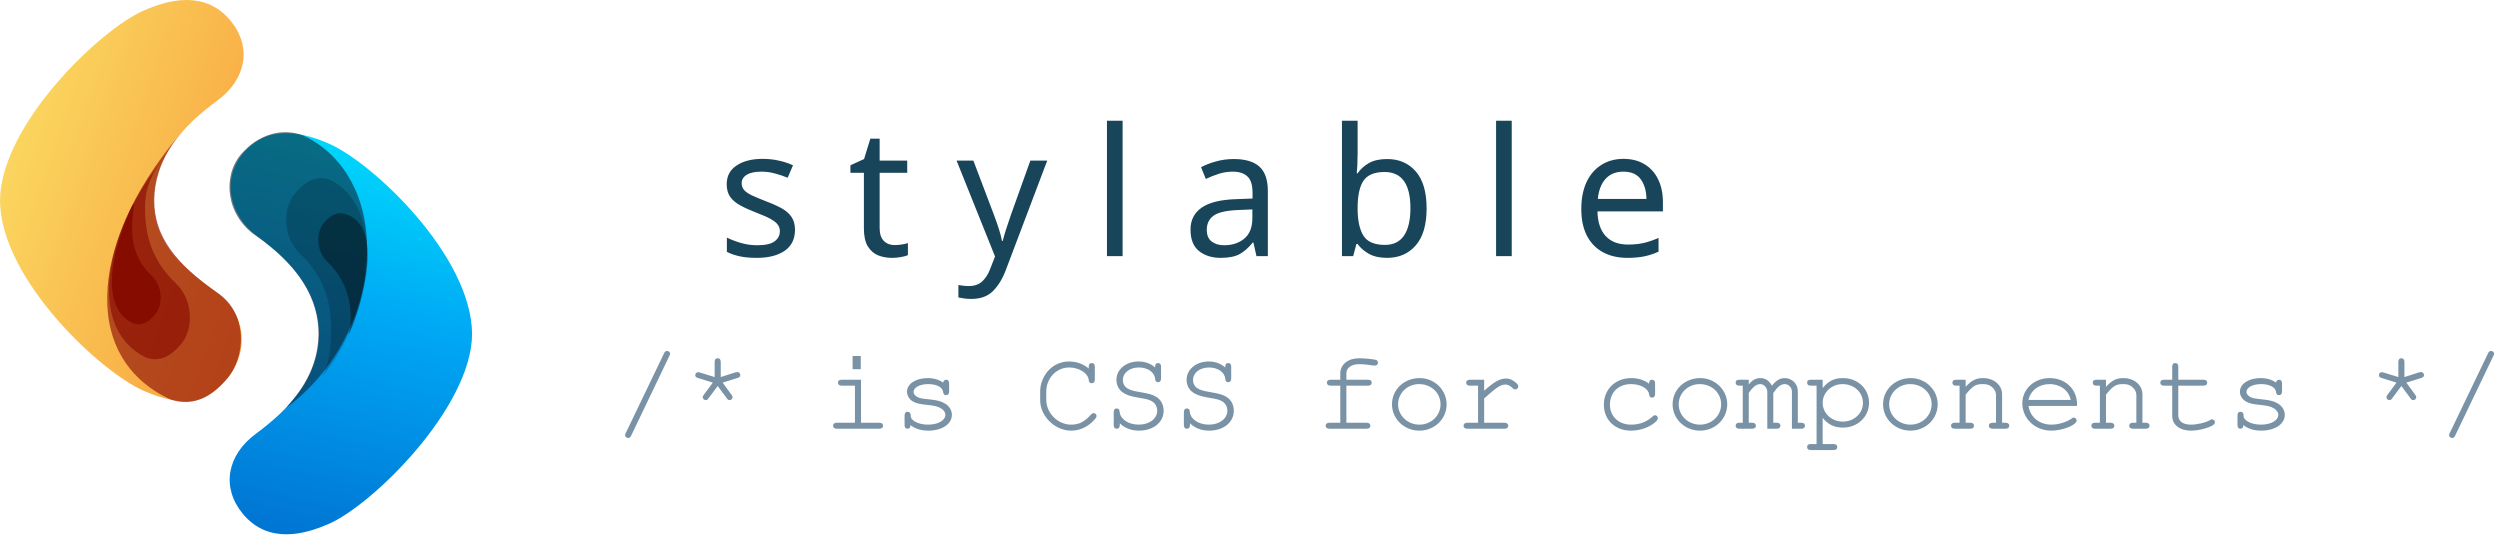
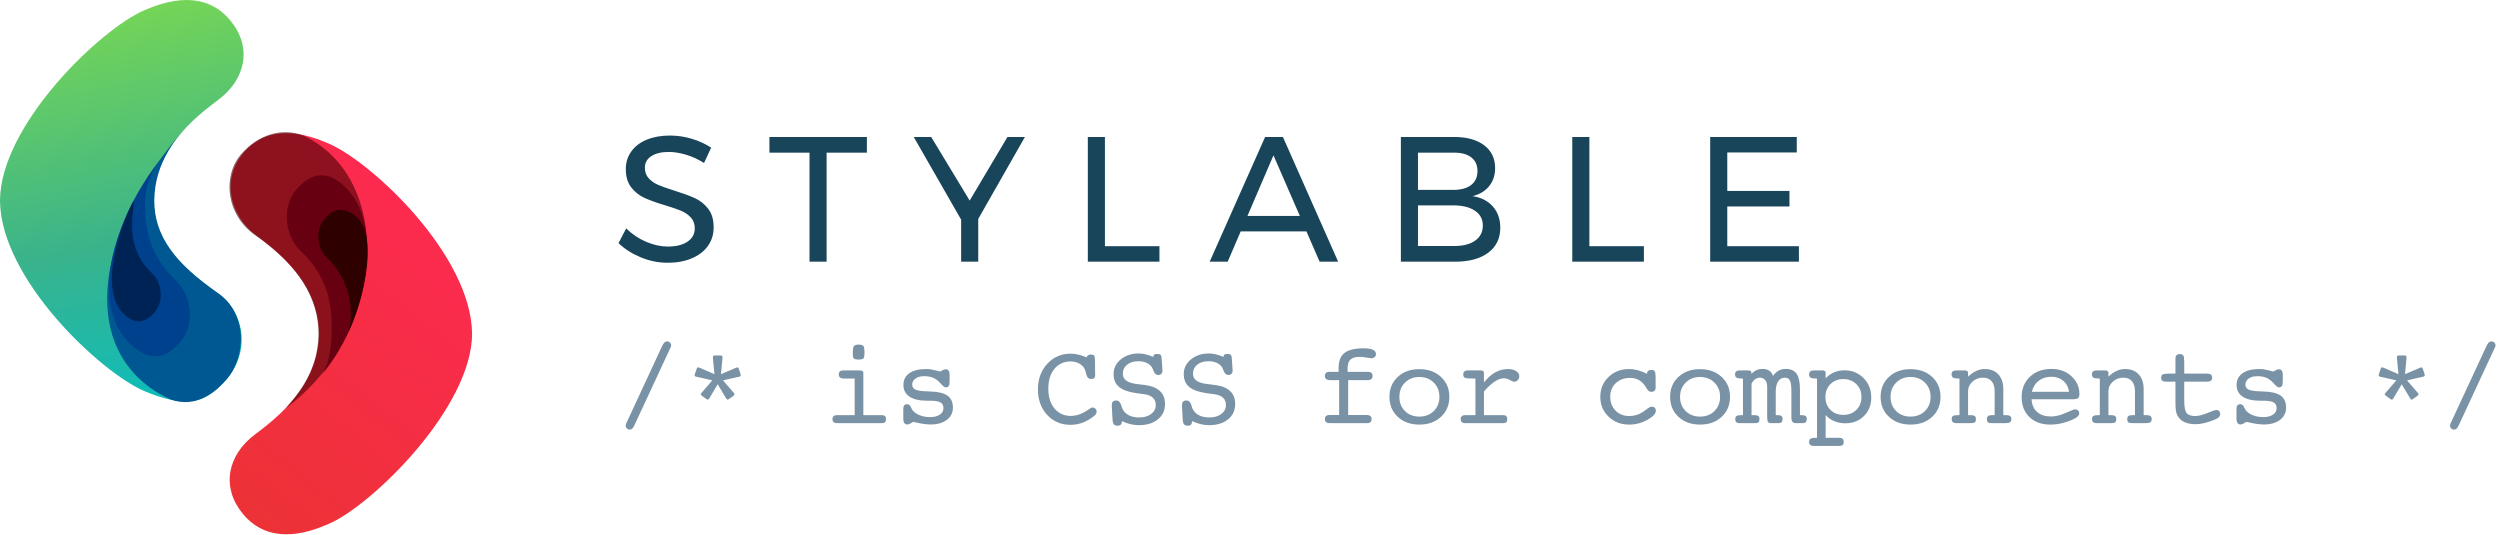
<svg xmlns="http://www.w3.org/2000/svg" width="449px" height="96px" viewBox="0 0 449 96" version="1.1">
  <defs>
-     <linearGradient x1="13.804%" y1="6.877%" x2="200.223%" y2="112.747%" id="linearGradient-1">
-       <stop stop-color="#FAD961" offset="0%" />
-       <stop stop-color="#F76E1E" offset="100%" />
-       <stop stop-color="#F76B1C" offset="100%" />
+     <linearGradient x1="66.548%" y1="-4.692%" x2="80.272%" y2="111.186%" id="linearGradient-1">
+       <stop stop-color="#7AD852" offset="0%" />
+       <stop stop-color="#3AB38B" offset="53.584%" />
+       <stop stop-color="#00BFC9" offset="100%" />
    </linearGradient>
-     <linearGradient x1="6.862%" y1="126.318%" x2="27.285%" y2="-18.451%" id="linearGradient-2">
-       <stop stop-color="#005CC2" offset="0%" />
-       <stop stop-color="#00A8F4" offset="59.908%" />
-       <stop stop-color="#00EBFF" offset="100%" />
+     <linearGradient x1="78.094%" y1="0.738%" x2="20.394%" y2="118.622%" id="linearGradient-2">
+       <stop stop-color="#FF2953" offset="0%" />
+       <stop stop-color="#EA3333" offset="100%" />
    </linearGradient>
  </defs>
  <g id="Page-1" stroke="none" stroke-width="1" fill="none" fill-rule="evenodd">
-     <g id="Sizes" transform="translate(-555, -249)">
-       <g id="96-logo-horizontal" transform="translate(555, 249)">
-         <g id="Group-9">
-           <g id="logo-st-copy-2">
-             <g id="Group-67" stroke-width="1">
+     <g id="Logo-2" transform="translate(-605, -13414)">
+       <g id="Group-4" transform="translate(80, 13191)">
+         <g id="96-logo-horizontal" transform="translate(525, 223)">
+           <g id="Group-9">
+             <g id="logo-st-copy-2">
              <g id="Group">
-                 <path d="M25.946,1.832 C18.067,5.184 0.061,22.441 0,36.04 C0.106,50.098 18.067,66.896 25.946,70.249 C27.752,71.017 30.556,72.08 33.516,72.08 C36.216,72.08 38.502,70.748 40.828,67.95 C44.738,63.246 44.268,56.483 39.057,52.645 C32.821,48.055 27.718,43.935 27.612,36.04 C27.718,28.146 32.821,22.636 39.057,18.045 C44.268,14.207 45.283,8.386 41.373,3.682 C39.047,0.884 36.216,0 33.516,0 C30.555,0 27.752,1.063 25.946,1.832 Z" id="Fill-1" fill="url(#linearGradient-1)" />
-                 <path d="M40.697,68.129 C44.155,64.196 44.584,56.393 39.157,52.645 C31.549,47.392 27.665,42.383 27.71,35.965 C27.762,28.687 32.394,24.13 33.548,22.71 C16.272,42.105 13.88,64.019 30.605,71.74 C34.431,73.07 37.709,71.528 40.697,68.129 Z" id="Fill-9" fill="#850100" opacity="0.6" />
-                 <path d="M32.619,61.682 C34.839,58.954 34.627,53.782 31.63,50.943 C26.864,46.428 26.013,41.516 26.042,37.065 C26.075,32.017 29.049,28.856 29.79,27.871 C18.7,41.324 15.404,58.832 26.14,64.186 C28.597,65.109 30.701,64.039 32.619,61.682 Z" id="Fill-9" fill="#850600" opacity="0.6" />
-                 <path d="M27.915,56.414 C29.331,54.673 29.196,51.372 27.284,49.561 C24.242,46.68 23.699,43.546 23.718,40.705 C23.739,37.483 24.76,34.703 23.082,38.424 C21.403,42.145 16.929,54.595 23.78,58.012 C25.348,58.601 26.691,57.918 27.915,56.414 Z" id="Fill-9" fill="#850B00" opacity="0.965" />
+                 <g id="Group-3-Copy">
+                   <path d="M25.946,1.832 C18.067,5.184 0.061,22.441 0,36.04 C0.106,50.098 18.067,66.896 25.946,70.249 C27.752,71.017 30.556,72.08 33.516,72.08 C36.216,72.08 38.502,70.748 40.828,67.95 C44.738,63.246 44.268,56.483 39.057,52.645 C32.821,48.055 27.718,43.935 27.612,36.04 C27.718,28.146 32.821,22.636 39.057,18.045 C44.268,14.207 45.283,8.386 41.373,3.682 C39.047,0.884 36.216,0 33.516,0 C30.555,0 27.752,1.063 25.946,1.832 Z" id="Fill-1" fill="url(#linearGradient-1)" />
+                   <path d="M40.697,68.129 C44.155,64.196 44.584,56.393 39.157,52.645 C31.549,47.392 27.665,42.383 27.71,35.965 C27.762,28.687 32.394,24.13 33.548,22.71 C16.272,42.105 13.88,64.019 30.605,71.74 C34.431,73.07 37.709,71.528 40.697,68.129 Z" id="Fill-9" fill="#005892" />
+                   <path d="M32.619,61.166 C34.839,58.438 34.627,53.266 31.63,50.426 C26.864,45.912 26.013,41 26.042,36.549 C26.075,31.501 29.049,28.34 29.79,27.355 C18.7,40.807 15.404,58.316 26.14,63.67 C28.597,64.593 30.701,63.523 32.619,61.166 Z" id="Fill-9" fill="#00418E" />
+                   <path d="M27.915,55.898 C29.331,54.157 29.196,50.856 27.284,49.045 C24.242,46.164 23.699,43.029 23.718,40.189 C23.739,36.967 24.76,34.187 23.082,37.908 C21.403,41.629 16.929,54.079 23.78,57.496 C25.348,58.085 26.691,57.402 27.915,55.898 Z" id="Fill-9" fill="#002355" />
+                 </g>
+                 <g id="Group-4-Copy" transform="translate(41.21212, 23.74194)">
+                   <g id="Group-5">
+                     <path d="M10.22,72.218 C7.534,72.218 4.716,71.334 2.401,68.538 C-1.49,63.837 -0.473,58.019 4.712,54.184 C10.918,49.596 15.991,44.088 16.097,36.198 C15.991,28.308 10.912,23.068 4.712,18.456 C0.135,15.052 -1.49,8.559 2.401,3.858 C4.716,1.062 7.533,0.178 10.22,0.178 C13.167,0.178 15.957,1.241 17.755,2.009 C25.596,5.359 43.437,22.106 43.575,36.198 C43.531,49.481 25.596,67.037 17.755,70.387 C15.957,71.155 13.167,72.218 10.22,72.218 Z" id="Fill-1-Copy-6" fill="url(#linearGradient-2)" />
+                     <path d="M22.557,45.691 C26.033,41.758 25.444,34.699 19.988,30.951 C12.341,25.697 8.696,19.674 8.741,13.255 C8.793,5.977 13.449,1.42 14.609,-7.10542736e-15 C-3.436,13.255 -5.16,41.31 11.65,49.03 C15.497,50.36 19.554,49.089 22.557,45.691 Z" id="Fill-9" fill="#470000" opacity="0.6" style="mix-blend-mode: multiply;" transform="translate(12.36364, 24.77419) rotate(-180) translate(-12.36364, -24.77419) " />
+                     <path d="M23.285,40.696 C25.505,37.968 25.294,32.796 22.296,29.956 C17.53,25.442 16.679,20.53 16.709,16.079 C16.742,11.031 17.752,8.727 18.493,7.742 C9.467,18.35 6.516,38.077 16.806,43.2 C19.263,44.123 21.367,43.053 23.285,40.696 Z" id="Fill-9-Copy" fill="#670010" transform="translate(17.53804, 25.6359) rotate(-180) translate(-17.53804, -25.6359) " />
+                     <path d="M23.889,33.973 C25.306,32.232 25.171,28.932 23.258,27.12 C20.217,24.239 19.199,20.582 19.084,18.555 C18.944,16.054 18.96,15.699 19.399,13.935 C18.061,16.345 12.201,32.971 19.755,35.571 C21.322,36.16 22.665,35.477 23.889,33.973 Z" id="Fill-9-Copy-2" fill="#730000" style="mix-blend-mode: multiply;" transform="translate(20.40413, 24.85863) rotate(-180) translate(-20.40413, -24.85863) " />
+                   </g>
+                 </g>
              </g>
-               <path d="M51.432,95.96 C48.746,95.96 45.928,95.076 43.613,92.28 C39.722,87.579 40.739,81.761 45.925,77.926 C52.131,73.338 57.203,67.83 57.309,59.94 C57.203,52.05 52.124,46.81 45.925,42.198 C41.348,38.794 39.722,32.301 43.613,27.6 C45.928,24.803 48.745,23.92 51.432,23.92 C54.379,23.92 57.169,24.983 58.967,25.75 C66.808,29.101 84.649,45.848 84.787,59.94 C84.743,73.223 66.808,90.779 58.967,94.129 C57.169,94.897 54.379,95.96 51.432,95.96 Z" id="Fill-1-Copy-6" fill="url(#linearGradient-2)" />
            </g>
-             <path d="M63.77,69.433 C67.245,65.499 66.656,58.44 61.2,54.692 C53.554,49.439 49.908,43.416 49.954,36.997 C50.006,29.719 54.661,25.162 55.821,23.742 C37.776,36.997 36.052,65.052 52.863,72.772 C56.709,74.102 60.766,72.831 63.77,69.433 Z" id="Fill-9" fill="#0D2434" opacity="0.6" transform="translate(53.57576, 48.51613) rotate(-180) translate(-53.57576, -48.51613) " />
-             <g id="Group-2" stroke-width="1" transform="translate(58.72727, 50.06452) rotate(-180) translate(-58.72727, -50.06452) translate(51, 32)">
-               <path d="M13.558,33.295 C15.778,30.567 15.567,25.395 12.569,22.555 C7.803,18.041 6.952,13.129 6.982,8.678 C7.015,3.63 8.025,1.326 8.766,0.341 C-0.26,10.949 -3.211,30.676 7.079,35.799 C9.536,36.722 11.64,35.652 13.558,33.295 Z" id="Fill-9-Copy" fill-opacity="0.407" fill="#001829" opacity="0.61" />
-               <path d="M8.339,28.027 C9.756,26.286 9.621,22.985 7.708,21.174 C4.667,18.293 3.648,14.636 3.534,12.608 C3.394,10.108 3.41,9.753 3.849,7.989 C2.511,10.398 -3.349,27.025 4.205,29.625 C5.772,30.214 7.115,29.531 8.339,28.027 Z" id="Fill-9-Copy-2" fill="#000000" opacity="0.385" />
+             <g id="Group-3" transform="translate(110, 15)">
+               <path d="M13.196,12.784 C12.076,12.453 11.047,12.288 10.108,12.288 C8.807,12.288 7.767,12.539 6.988,13.04 C6.209,13.541 5.82,14.229 5.82,15.104 C5.82,15.893 6.055,16.539 6.524,17.04 C6.993,17.541 7.569,17.936 8.252,18.224 C8.935,18.512 9.884,18.848 11.1,19.232 C12.615,19.701 13.841,20.149 14.78,20.576 C15.719,21.003 16.519,21.637 17.18,22.48 C17.841,23.323 18.172,24.437 18.172,25.824 C18.172,27.104 17.825,28.224 17.132,29.184 C16.439,30.144 15.468,30.885 14.22,31.408 C12.972,31.931 11.537,32.192 9.916,32.192 C8.273,32.192 6.673,31.872 5.116,31.232 C3.559,30.592 2.215,29.739 1.084,28.672 L2.46,26.016 C3.527,27.061 4.727,27.867 6.06,28.432 C7.393,28.997 8.689,29.28 9.948,29.28 C11.441,29.28 12.62,28.987 13.484,28.4 C14.348,27.813 14.78,27.019 14.78,26.016 C14.78,25.227 14.545,24.576 14.076,24.064 C13.607,23.552 13.015,23.147 12.3,22.848 C11.585,22.549 10.62,22.219 9.404,21.856 C7.911,21.408 6.695,20.971 5.756,20.544 C4.817,20.117 4.023,19.488 3.372,18.656 C2.721,17.824 2.396,16.725 2.396,15.36 C2.396,14.165 2.727,13.109 3.388,12.192 C4.049,11.275 4.977,10.571 6.172,10.08 C7.367,9.589 8.753,9.344 10.332,9.344 C11.676,9.344 12.993,9.541 14.284,9.936 C15.575,10.331 16.721,10.859 17.724,11.52 L16.444,14.272 C15.399,13.611 14.316,13.115 13.196,12.784 Z M28.188,9.6 L45.692,9.6 L45.692,12.416 L38.46,12.416 L38.46,32 L35.388,32 L35.388,12.416 L28.188,12.416 L28.188,9.6 Z M74.076,9.6 L65.692,24.32 L65.692,32 L62.62,32 L62.62,24.448 L54.108,9.6 L57.244,9.6 L64.156,21.024 L70.94,9.6 L74.076,9.6 Z M85.372,9.6 L88.444,9.6 L88.444,29.216 L98.236,29.216 L98.236,32 L85.372,32 L85.372,9.6 Z M127.004,32 L124.636,26.56 L112.828,26.56 L110.492,32 L107.26,32 L117.212,9.6 L120.412,9.6 L130.332,32 L127.004,32 Z M114.044,23.776 L123.452,23.776 L118.716,12.896 L114.044,23.776 Z M156.556,11.088 C157.868,12.08 158.524,13.451 158.524,15.2 C158.524,16.48 158.161,17.563 157.436,18.448 C156.711,19.333 155.719,19.925 154.46,20.224 C156.017,20.459 157.239,21.083 158.124,22.096 C159.009,23.109 159.452,24.373 159.452,25.888 C159.452,27.808 158.732,29.307 157.292,30.384 C155.852,31.461 153.863,32 151.324,32 L141.596,32 L141.596,9.6 L151.164,9.6 C153.447,9.6 155.244,10.096 156.556,11.088 Z M154.22,18.224 C154.977,17.637 155.356,16.8 155.356,15.712 C155.356,14.645 154.977,13.824 154.22,13.248 C153.463,12.672 152.391,12.395 151.004,12.416 L144.668,12.416 L144.668,19.104 L151.004,19.104 C152.391,19.104 153.463,18.811 154.22,18.224 Z M154.908,28.24 C155.847,27.589 156.316,26.677 156.316,25.504 C156.316,24.373 155.847,23.488 154.908,22.848 C153.969,22.208 152.668,21.888 151.004,21.888 L144.668,21.888 L144.668,29.184 L151.004,29.184 C152.668,29.205 153.969,28.891 154.908,28.24 Z M172.38,9.6 L175.452,9.6 L175.452,29.216 L185.244,29.216 L185.244,32 L172.38,32 L172.38,9.6 Z M197.148,9.6 L212.7,9.6 L212.7,12.384 L200.22,12.384 L200.22,19.296 L211.388,19.296 L211.388,22.08 L200.22,22.08 L200.22,29.216 L213.084,29.216 L213.084,32 L197.148,32 L197.148,9.6 Z" id="stylable" fill="#18455A" />
+               <path d="M3.989,61.277 C3.838,61.619 3.697,61.851 3.563,61.974 C3.43,62.097 3.271,62.159 3.086,62.159 C2.895,62.159 2.728,62.089 2.584,61.948 C2.44,61.808 2.369,61.639 2.369,61.441 C2.369,61.386 2.379,61.323 2.399,61.251 C2.42,61.179 2.447,61.103 2.481,61.021 L8.88,47.229 C9.051,46.874 9.201,46.633 9.331,46.506 C9.461,46.38 9.618,46.316 9.803,46.316 C10.008,46.316 10.182,46.385 10.326,46.521 C10.469,46.658 10.541,46.822 10.541,47.014 C10.541,47.068 10.532,47.13 10.515,47.198 C10.498,47.267 10.473,47.332 10.438,47.393 L3.989,61.277 Z M19.493,52.202 L22.2,51.043 L22.343,51.002 C22.391,50.989 22.429,50.982 22.456,50.982 C22.511,50.982 22.557,51.008 22.594,51.059 C22.632,51.11 22.675,51.204 22.723,51.341 L22.979,52.12 C23,52.202 23.015,52.269 23.025,52.32 C23.035,52.371 23.041,52.407 23.041,52.428 C23.041,52.482 23.013,52.53 22.958,52.571 C22.904,52.612 22.825,52.643 22.723,52.664 L19.852,53.31 L21.779,55.545 C21.827,55.586 21.863,55.632 21.887,55.683 C21.911,55.735 21.923,55.784 21.923,55.832 C21.923,55.866 21.901,55.909 21.856,55.96 C21.812,56.011 21.752,56.068 21.677,56.129 L21,56.611 C20.918,56.673 20.853,56.716 20.805,56.74 C20.757,56.763 20.716,56.775 20.682,56.775 C20.641,56.775 20.597,56.755 20.549,56.714 C20.501,56.673 20.457,56.618 20.416,56.55 L18.898,54.007 L17.391,56.55 C17.343,56.625 17.293,56.681 17.242,56.719 C17.191,56.757 17.141,56.775 17.093,56.775 C17.066,56.775 17.025,56.762 16.97,56.734 C16.916,56.707 16.854,56.666 16.786,56.611 L16.129,56.129 C16.041,56.068 15.972,56.011 15.924,55.96 C15.876,55.909 15.853,55.859 15.853,55.812 C15.853,55.777 15.866,55.735 15.894,55.683 C15.921,55.632 15.958,55.586 16.006,55.545 L17.934,53.31 L15.083,52.664 C14.974,52.643 14.89,52.611 14.832,52.566 C14.774,52.522 14.745,52.469 14.745,52.407 C14.745,52.394 14.757,52.351 14.781,52.279 C14.805,52.207 14.82,52.154 14.827,52.12 L15.083,51.341 C15.125,51.204 15.166,51.11 15.207,51.059 C15.248,51.008 15.295,50.982 15.35,50.982 C15.405,50.982 15.453,50.985 15.494,50.992 C15.535,50.999 15.572,51.009 15.606,51.023 L18.313,52.202 L18.037,49.259 L18.037,49.136 C18.037,49.02 18.067,48.941 18.129,48.9 C18.19,48.859 18.313,48.839 18.498,48.839 L19.298,48.839 C19.489,48.839 19.614,48.859 19.672,48.9 C19.73,48.941 19.759,49.02 19.759,49.136 L19.759,49.259 L19.493,52.202 Z M43.159,48.572 C43.159,47.834 43.225,47.369 43.359,47.178 C43.492,46.986 43.777,46.891 44.215,46.891 C44.639,46.891 44.919,46.971 45.056,47.132 C45.192,47.292 45.261,47.673 45.261,48.275 C45.261,48.863 45.198,49.227 45.071,49.367 C44.945,49.507 44.659,49.577 44.215,49.577 C43.777,49.577 43.492,49.512 43.359,49.382 C43.225,49.252 43.159,48.982 43.159,48.572 Z M45.056,59.554 L48.347,59.554 C48.614,59.554 48.81,59.611 48.937,59.723 C49.063,59.836 49.126,60.016 49.126,60.262 C49.126,60.542 49.067,60.735 48.947,60.841 C48.827,60.947 48.607,61 48.286,61 L40.329,61 C40.055,61 39.85,60.938 39.713,60.815 C39.577,60.692 39.508,60.508 39.508,60.262 C39.508,60.022 39.58,59.845 39.724,59.729 C39.867,59.612 40.083,59.554 40.37,59.554 L43.497,59.554 L43.497,52.981 L41.498,52.981 C41.217,52.981 41.004,52.918 40.857,52.792 C40.71,52.665 40.636,52.482 40.636,52.243 C40.636,52.004 40.705,51.824 40.841,51.705 C40.978,51.585 41.183,51.525 41.457,51.525 L44.461,51.525 C44.646,51.525 44.791,51.563 44.897,51.638 C45.003,51.713 45.056,51.816 45.056,51.946 L45.056,59.554 Z M52.233,60.262 L52.233,58.437 C52.233,58.136 52.29,57.92 52.403,57.791 C52.515,57.661 52.698,57.596 52.951,57.596 C53.231,57.596 53.454,57.787 53.618,58.17 C53.727,58.402 53.826,58.577 53.915,58.693 C54.202,59.062 54.626,59.358 55.187,59.58 C55.747,59.802 56.366,59.913 57.042,59.913 C57.767,59.913 58.348,59.766 58.786,59.472 C59.223,59.178 59.442,58.792 59.442,58.313 C59.442,57.828 59.266,57.483 58.914,57.278 C58.562,57.073 57.959,56.97 57.104,56.97 L56.54,56.97 C55.146,56.97 54.083,56.728 53.351,56.242 C52.62,55.757 52.254,55.053 52.254,54.13 C52.254,53.228 52.611,52.527 53.325,52.028 C54.04,51.529 55.043,51.279 56.335,51.279 C56.861,51.279 57.398,51.353 57.945,51.5 C58.492,51.647 58.779,51.72 58.806,51.72 C58.881,51.72 59.025,51.654 59.237,51.52 C59.449,51.387 59.657,51.32 59.862,51.32 C60.095,51.32 60.267,51.406 60.38,51.577 C60.493,51.748 60.549,52.004 60.549,52.346 L60.549,53.545 C60.549,53.908 60.495,54.169 60.385,54.33 C60.276,54.49 60.102,54.571 59.862,54.571 C59.657,54.571 59.404,54.396 59.104,54.048 C58.892,53.809 58.717,53.627 58.581,53.504 C58.218,53.169 57.832,52.928 57.422,52.781 C57.012,52.635 56.53,52.561 55.976,52.561 C55.333,52.561 54.816,52.703 54.423,52.987 C54.03,53.27 53.833,53.631 53.833,54.068 C53.833,54.499 54.035,54.807 54.438,54.991 C54.841,55.176 55.709,55.282 57.042,55.309 C58.464,55.343 59.503,55.591 60.16,56.052 C60.816,56.514 61.144,57.227 61.144,58.19 C61.144,59.113 60.782,59.852 60.057,60.405 C59.333,60.959 58.355,61.236 57.125,61.236 C56.735,61.236 56.301,61.2 55.822,61.128 C55.344,61.056 54.742,60.935 54.018,60.764 C53.778,60.921 53.573,61.039 53.402,61.118 C53.231,61.197 53.088,61.236 52.972,61.236 C52.732,61.236 52.55,61.152 52.423,60.985 C52.297,60.817 52.233,60.576 52.233,60.262 Z M85.148,49.177 C85.217,48.993 85.312,48.863 85.436,48.788 C85.559,48.712 85.736,48.675 85.969,48.675 C86.222,48.675 86.399,48.736 86.502,48.859 C86.604,48.982 86.656,49.235 86.656,49.618 C86.656,50.288 86.663,50.912 86.676,51.49 C86.69,52.067 86.697,52.318 86.697,52.243 C86.697,52.564 86.642,52.781 86.533,52.894 C86.423,53.007 86.229,53.063 85.948,53.063 C85.497,53.063 85.203,52.742 85.066,52.1 C85.019,51.908 84.981,51.761 84.954,51.659 C84.824,51.146 84.513,50.727 84.021,50.403 C83.528,50.078 82.951,49.916 82.288,49.916 C81.078,49.916 80.107,50.358 79.375,51.243 C78.644,52.129 78.278,53.316 78.278,54.807 C78.278,56.297 78.649,57.485 79.391,58.37 C80.133,59.255 81.112,59.698 82.329,59.698 C82.725,59.698 83.128,59.641 83.539,59.529 C83.949,59.416 84.352,59.247 84.749,59.021 C84.933,58.925 85.186,58.763 85.507,58.534 C85.829,58.305 86.058,58.19 86.194,58.19 C86.406,58.19 86.586,58.26 86.733,58.401 C86.88,58.541 86.953,58.713 86.953,58.918 C86.953,59.124 86.873,59.32 86.712,59.508 C86.552,59.696 86.252,59.927 85.815,60.2 C85.241,60.576 84.663,60.853 84.082,61.031 C83.501,61.208 82.889,61.297 82.247,61.297 C80.558,61.297 79.164,60.701 78.063,59.508 C76.962,58.315 76.412,56.789 76.412,54.93 C76.412,53.091 76.969,51.563 78.083,50.346 C79.198,49.129 80.599,48.521 82.288,48.521 C82.739,48.521 83.198,48.576 83.667,48.685 C84.135,48.794 84.629,48.958 85.148,49.177 Z M91.516,60.641 C91.482,60.949 91.403,61.162 91.28,61.282 C91.157,61.402 90.962,61.461 90.696,61.461 C90.409,61.461 90.195,61.378 90.055,61.21 C89.915,61.043 89.834,60.771 89.814,60.395 L89.681,58.016 L89.681,57.832 C89.681,57.503 89.744,57.271 89.87,57.134 C89.997,56.998 90.207,56.929 90.501,56.929 C90.911,56.929 91.205,57.223 91.383,57.811 C91.465,58.105 91.543,58.327 91.619,58.478 C91.858,58.956 92.236,59.325 92.752,59.585 C93.268,59.845 93.885,59.975 94.603,59.975 C95.484,59.975 96.2,59.766 96.751,59.349 C97.301,58.932 97.576,58.399 97.576,57.75 C97.576,57.209 97.407,56.775 97.069,56.447 C96.73,56.119 96.236,55.907 95.587,55.812 L94.069,55.606 C92.654,55.408 91.622,55.036 90.973,54.489 C90.323,53.942 89.999,53.173 89.999,52.182 C89.999,51.136 90.431,50.257 91.296,49.546 C92.16,48.835 93.239,48.48 94.531,48.48 C94.907,48.48 95.303,48.53 95.72,48.629 C96.137,48.728 96.609,48.883 97.135,49.095 C97.149,48.897 97.204,48.76 97.299,48.685 C97.395,48.61 97.559,48.572 97.792,48.572 C98.092,48.572 98.301,48.617 98.417,48.706 C98.533,48.794 98.605,49.006 98.632,49.341 L98.776,51.484 L98.776,51.587 C98.776,51.826 98.708,52.012 98.571,52.146 C98.434,52.279 98.243,52.346 97.997,52.346 C97.634,52.346 97.354,52.093 97.156,51.587 C97.06,51.3 96.964,51.084 96.869,50.941 C96.643,50.599 96.318,50.336 95.895,50.151 C95.471,49.967 94.989,49.875 94.449,49.875 C93.622,49.875 92.95,50.08 92.434,50.49 C91.918,50.9 91.66,51.437 91.66,52.1 C91.66,52.619 91.853,53.029 92.239,53.33 C92.625,53.631 93.215,53.836 94.008,53.945 L95.648,54.15 C96.838,54.308 97.733,54.672 98.335,55.242 C98.937,55.813 99.237,56.584 99.237,57.555 C99.237,58.703 98.81,59.624 97.956,60.318 C97.101,61.012 95.959,61.359 94.531,61.359 C94.039,61.359 93.55,61.301 93.064,61.185 C92.579,61.068 92.063,60.887 91.516,60.641 Z M104.118,60.641 C104.084,60.949 104.005,61.162 103.882,61.282 C103.759,61.402 103.564,61.461 103.298,61.461 C103.011,61.461 102.797,61.378 102.657,61.21 C102.517,61.043 102.437,60.771 102.416,60.395 L102.283,58.016 L102.283,57.832 C102.283,57.503 102.346,57.271 102.472,57.134 C102.599,56.998 102.809,56.929 103.103,56.929 C103.513,56.929 103.807,57.223 103.985,57.811 C104.067,58.105 104.146,58.327 104.221,58.478 C104.46,58.956 104.838,59.325 105.354,59.585 C105.87,59.845 106.487,59.975 107.205,59.975 C108.086,59.975 108.802,59.766 109.353,59.349 C109.903,58.932 110.178,58.399 110.178,57.75 C110.178,57.209 110.009,56.775 109.671,56.447 C109.332,56.119 108.838,55.907 108.189,55.812 L106.671,55.606 C105.256,55.408 104.224,55.036 103.575,54.489 C102.925,53.942 102.601,53.173 102.601,52.182 C102.601,51.136 103.033,50.257 103.898,49.546 C104.762,48.835 105.841,48.48 107.133,48.48 C107.509,48.48 107.905,48.53 108.322,48.629 C108.739,48.728 109.211,48.883 109.737,49.095 C109.751,48.897 109.806,48.76 109.901,48.685 C109.997,48.61 110.161,48.572 110.394,48.572 C110.694,48.572 110.903,48.617 111.019,48.706 C111.135,48.794 111.207,49.006 111.234,49.341 L111.378,51.484 L111.378,51.587 C111.378,51.826 111.31,52.012 111.173,52.146 C111.036,52.279 110.845,52.346 110.599,52.346 C110.236,52.346 109.956,52.093 109.758,51.587 C109.662,51.3 109.566,51.084 109.471,50.941 C109.245,50.599 108.92,50.336 108.497,50.151 C108.073,49.967 107.591,49.875 107.051,49.875 C106.224,49.875 105.552,50.08 105.036,50.49 C104.52,50.9 104.262,51.437 104.262,52.1 C104.262,52.619 104.455,53.029 104.841,53.33 C105.227,53.631 105.817,53.836 106.61,53.945 L108.25,54.15 C109.44,54.308 110.335,54.672 110.937,55.242 C111.539,55.813 111.839,56.584 111.839,57.555 C111.839,58.703 111.412,59.624 110.558,60.318 C109.703,61.012 108.562,61.359 107.133,61.359 C106.641,61.359 106.152,61.301 105.667,61.185 C105.181,61.068 104.665,60.887 104.118,60.641 Z M135.475,59.534 C135.755,59.534 135.969,59.595 136.115,59.718 C136.262,59.841 136.336,60.022 136.336,60.262 C136.336,60.508 136.266,60.692 136.126,60.815 C135.986,60.938 135.782,61 135.516,61 L128.81,61 C128.529,61 128.316,60.938 128.169,60.815 C128.022,60.692 127.948,60.508 127.948,60.262 C127.948,60.022 128.018,59.841 128.158,59.718 C128.299,59.595 128.502,59.534 128.769,59.534 L130.512,59.534 L130.512,53.269 L128.83,53.269 C128.55,53.269 128.333,53.204 128.179,53.074 C128.025,52.944 127.948,52.759 127.948,52.52 C127.948,52.274 128.02,52.089 128.164,51.966 C128.307,51.843 128.516,51.782 128.789,51.782 L130.409,51.782 L130.409,51.084 C130.409,49.847 130.761,48.95 131.465,48.393 C132.169,47.836 133.308,47.557 134.88,47.557 C135.646,47.557 136.211,47.643 136.577,47.813 C136.943,47.984 137.125,48.251 137.125,48.613 C137.125,48.825 137.047,49 136.89,49.136 C136.732,49.273 136.531,49.341 136.285,49.341 C136.162,49.341 135.866,49.3 135.398,49.218 C134.929,49.136 134.528,49.095 134.193,49.095 C133.42,49.095 132.867,49.258 132.532,49.582 C132.197,49.907 132.029,50.445 132.029,51.197 L132.029,51.782 L135.659,51.782 C135.939,51.782 136.153,51.843 136.3,51.966 C136.447,52.089 136.521,52.274 136.521,52.52 C136.521,52.752 136.445,52.935 136.295,53.069 C136.145,53.202 135.939,53.269 135.68,53.269 L132.132,53.269 L132.132,59.534 L135.475,59.534 Z M144.918,59.821 C145.971,59.821 146.834,59.488 147.508,58.821 C148.181,58.155 148.518,57.305 148.518,56.273 C148.518,55.241 148.179,54.388 147.502,53.715 C146.826,53.041 145.964,52.705 144.918,52.705 C143.873,52.705 143.013,53.041 142.34,53.715 C141.666,54.388 141.33,55.241 141.33,56.273 C141.33,57.312 141.665,58.163 142.334,58.826 C143.004,59.489 143.866,59.821 144.918,59.821 Z M150.302,56.273 C150.302,57.736 149.803,58.932 148.805,59.862 C147.807,60.792 146.511,61.256 144.918,61.256 C143.333,61.256 142.041,60.792 141.042,59.862 C140.044,58.932 139.545,57.736 139.545,56.273 C139.545,54.81 140.044,53.615 141.042,52.689 C142.041,51.763 143.333,51.3 144.918,51.3 C146.504,51.3 147.798,51.765 148.8,52.694 C149.801,53.624 150.302,54.817 150.302,56.273 Z M156.516,59.554 L159.92,59.554 C160.187,59.554 160.383,59.611 160.51,59.723 C160.636,59.836 160.699,60.016 160.699,60.262 C160.699,60.542 160.639,60.735 160.52,60.841 C160.4,60.947 160.18,61 159.858,61 L153.152,61 C152.886,61 152.684,60.938 152.547,60.815 C152.411,60.692 152.342,60.508 152.342,60.262 C152.342,60.022 152.412,59.845 152.552,59.729 C152.693,59.612 152.91,59.554 153.204,59.554 L154.988,59.554 L154.988,52.981 L154.291,52.981 C153.627,52.981 153.214,52.928 153.05,52.823 C152.886,52.717 152.804,52.523 152.804,52.243 C152.804,52.004 152.87,51.824 153.004,51.705 C153.137,51.585 153.34,51.525 153.614,51.525 L155.952,51.525 C156.136,51.525 156.276,51.561 156.372,51.633 C156.468,51.705 156.516,51.809 156.516,51.946 L156.516,53.689 C157.165,52.875 157.842,52.271 158.546,51.874 C159.25,51.478 160.009,51.279 160.822,51.279 C161.431,51.279 161.923,51.402 162.299,51.648 C162.675,51.895 162.863,52.212 162.863,52.602 C162.863,52.855 162.769,53.079 162.581,53.274 C162.393,53.469 162.186,53.566 161.96,53.566 C161.803,53.566 161.538,53.462 161.166,53.253 C160.793,53.045 160.46,52.94 160.166,52.94 C159.633,52.94 159.071,53.13 158.479,53.51 C157.888,53.889 157.233,54.489 156.516,55.309 L156.516,59.554 Z M185.811,52.141 L185.811,52.1 C185.811,51.874 185.876,51.708 186.006,51.602 C186.136,51.496 186.337,51.443 186.611,51.443 C186.891,51.443 187.084,51.525 187.19,51.689 C187.296,51.854 187.349,52.192 187.349,52.705 L187.349,54.612 C187.349,54.865 187.284,55.054 187.154,55.181 C187.024,55.307 186.83,55.371 186.57,55.371 C186.385,55.371 186.226,55.318 186.093,55.212 C185.96,55.106 185.797,54.885 185.606,54.55 C185.278,53.997 184.88,53.578 184.411,53.294 C183.943,53.01 183.405,52.869 182.796,52.869 C181.73,52.869 180.864,53.183 180.197,53.812 C179.531,54.441 179.197,55.254 179.197,56.252 C179.197,57.271 179.517,58.103 180.156,58.749 C180.795,59.395 181.617,59.718 182.622,59.718 C183.08,59.718 183.516,59.655 183.929,59.529 C184.343,59.402 184.734,59.212 185.104,58.959 C185.233,58.877 185.408,58.751 185.626,58.58 C186.071,58.218 186.419,58.037 186.672,58.037 C186.884,58.037 187.057,58.103 187.19,58.237 C187.323,58.37 187.39,58.542 187.39,58.754 C187.39,59.294 186.879,59.846 185.857,60.41 C184.835,60.974 183.75,61.256 182.602,61.256 C181.118,61.256 179.883,60.781 178.895,59.831 C177.907,58.881 177.413,57.695 177.413,56.273 C177.413,54.851 177.905,53.663 178.89,52.71 C179.874,51.756 181.104,51.279 182.581,51.279 C183.101,51.279 183.622,51.349 184.145,51.49 C184.668,51.63 185.223,51.847 185.811,52.141 Z M195.327,59.821 C196.379,59.821 197.242,59.488 197.916,58.821 C198.589,58.155 198.926,57.305 198.926,56.273 C198.926,55.241 198.587,54.388 197.911,53.715 C197.234,53.041 196.373,52.705 195.327,52.705 C194.281,52.705 193.421,53.041 192.748,53.715 C192.074,54.388 191.738,55.241 191.738,56.273 C191.738,57.312 192.073,58.163 192.743,58.826 C193.413,59.489 194.274,59.821 195.327,59.821 Z M200.71,56.273 C200.71,57.736 200.211,58.932 199.213,59.862 C198.215,60.792 196.919,61.256 195.327,61.256 C193.741,61.256 192.449,60.792 191.451,59.862 C190.453,58.932 189.954,57.736 189.954,56.273 C189.954,54.81 190.453,53.615 191.451,52.689 C192.449,51.763 193.741,51.3 195.327,51.3 C196.913,51.3 198.206,51.765 199.208,52.694 C200.209,53.624 200.71,54.817 200.71,56.273 Z M211.733,55.289 C211.733,54.325 211.646,53.674 211.471,53.335 C211.297,52.997 210.998,52.828 210.574,52.828 C210.068,52.828 209.667,53.046 209.369,53.484 C209.072,53.921 208.923,54.523 208.923,55.289 L208.923,59.554 L209.108,59.554 C209.525,59.554 209.803,59.604 209.944,59.703 C210.084,59.802 210.154,59.988 210.154,60.262 C210.154,60.508 210.096,60.692 209.979,60.815 C209.863,60.938 209.686,61 209.446,61 L208.144,61 C207.85,61 207.65,60.932 207.544,60.795 C207.438,60.658 207.385,60.364 207.385,59.913 L207.385,54.489 C207.385,53.976 207.269,53.571 207.037,53.274 C206.804,52.976 206.486,52.828 206.083,52.828 C205.775,52.828 205.493,52.918 205.237,53.099 C204.981,53.281 204.76,53.549 204.576,53.904 L204.576,59.554 L204.955,59.554 C205.365,59.554 205.642,59.605 205.786,59.708 C205.929,59.811 206.001,59.995 206.001,60.262 C206.001,60.542 205.943,60.735 205.827,60.841 C205.71,60.947 205.488,61 205.16,61 L202.433,61 C202.166,61 201.969,60.94 201.843,60.821 C201.717,60.701 201.653,60.515 201.653,60.262 C201.653,59.988 201.734,59.802 201.894,59.703 C202.055,59.604 202.368,59.554 202.833,59.554 L203.038,59.554 L203.038,52.981 L202.853,52.981 C202.375,52.981 202.048,52.927 201.874,52.817 C201.699,52.708 201.612,52.517 201.612,52.243 C201.612,52.004 201.681,51.824 201.817,51.705 C201.954,51.585 202.159,51.525 202.433,51.525 L204.001,51.525 C204.227,51.525 204.376,51.565 204.448,51.643 C204.519,51.722 204.562,51.888 204.576,52.141 C204.856,51.84 205.157,51.618 205.478,51.474 C205.799,51.331 206.162,51.259 206.565,51.259 C207.043,51.259 207.438,51.363 207.749,51.572 C208.06,51.78 208.291,52.096 208.441,52.52 C208.729,52.089 209.06,51.771 209.436,51.566 C209.812,51.361 210.243,51.259 210.728,51.259 C211.61,51.259 212.254,51.546 212.661,52.12 C213.068,52.694 213.271,53.624 213.271,54.909 L213.271,59.554 L213.435,59.554 C213.859,59.554 214.143,59.605 214.286,59.708 C214.43,59.811 214.501,59.995 214.501,60.262 C214.501,60.508 214.44,60.692 214.317,60.815 C214.194,60.938 214.013,61 213.773,61 L212.533,61 C212.259,61 212.058,60.918 211.928,60.754 C211.798,60.59 211.733,60.33 211.733,59.975 L211.733,55.289 Z M217.885,63.625 L220.346,63.625 C220.606,63.625 220.801,63.687 220.931,63.81 C221.061,63.933 221.125,64.117 221.125,64.363 C221.125,64.63 221.062,64.818 220.936,64.927 C220.809,65.037 220.585,65.091 220.264,65.091 L215.742,65.091 C215.469,65.091 215.262,65.03 215.122,64.907 C214.982,64.784 214.912,64.603 214.912,64.363 C214.912,64.09 214.999,63.898 215.173,63.789 C215.347,63.68 215.67,63.625 216.142,63.625 L216.337,63.625 L216.337,52.981 L216.142,52.981 C215.67,52.981 215.347,52.927 215.173,52.817 C214.999,52.708 214.912,52.517 214.912,52.243 C214.912,52.004 214.982,51.824 215.122,51.705 C215.262,51.585 215.469,51.525 215.742,51.525 L217.301,51.525 C217.506,51.525 217.655,51.56 217.747,51.628 C217.839,51.696 217.885,51.802 217.885,51.946 L217.885,52.94 C218.35,52.462 218.864,52.103 219.428,51.864 C219.992,51.625 220.599,51.505 221.249,51.505 C222.623,51.505 223.771,51.97 224.694,52.899 C225.617,53.829 226.078,54.995 226.078,56.396 C226.078,57.743 225.641,58.85 224.766,59.718 C223.891,60.586 222.773,61.021 221.413,61.021 C220.688,61.021 220.021,60.892 219.413,60.636 C218.805,60.38 218.295,60.012 217.885,59.534 L217.885,63.625 Z M221.064,59.513 C222.014,59.513 222.793,59.214 223.402,58.616 C224.01,58.018 224.314,57.244 224.314,56.293 C224.314,55.364 224.009,54.596 223.397,53.991 C222.785,53.386 222.007,53.084 221.064,53.084 C220.121,53.084 219.348,53.385 218.747,53.986 C218.145,54.588 217.844,55.357 217.844,56.293 C217.844,57.237 218.143,58.009 218.741,58.611 C219.34,59.212 220.114,59.513 221.064,59.513 Z M233.133,59.821 C234.186,59.821 235.049,59.488 235.722,58.821 C236.395,58.155 236.732,57.305 236.732,56.273 C236.732,55.241 236.394,54.388 235.717,53.715 C235.04,53.041 234.179,52.705 233.133,52.705 C232.087,52.705 231.227,53.041 230.554,53.715 C229.881,54.388 229.544,55.241 229.544,56.273 C229.544,57.312 229.879,58.163 230.549,58.826 C231.219,59.489 232.08,59.821 233.133,59.821 Z M238.516,56.273 C238.516,57.736 238.017,58.932 237.019,59.862 C236.021,60.792 234.726,61.256 233.133,61.256 C231.547,61.256 230.255,60.792 229.257,59.862 C228.259,58.932 227.76,57.736 227.76,56.273 C227.76,54.81 228.259,53.615 229.257,52.689 C230.255,51.763 231.547,51.3 233.133,51.3 C234.719,51.3 236.012,51.765 237.014,52.694 C238.015,53.624 238.516,54.817 238.516,56.273 Z M241.92,59.554 L241.92,52.981 L241.726,52.981 C241.261,52.981 240.941,52.927 240.767,52.817 C240.593,52.708 240.505,52.517 240.505,52.243 C240.505,51.99 240.577,51.807 240.721,51.695 C240.864,51.582 241.097,51.525 241.418,51.525 L242.884,51.525 C243.069,51.525 243.212,51.563 243.315,51.638 C243.417,51.713 243.469,51.816 243.469,51.946 L243.469,52.643 C243.968,52.178 244.462,51.835 244.95,51.613 C245.439,51.39 245.947,51.279 246.473,51.279 C247.505,51.279 248.317,51.601 248.908,52.243 C249.5,52.886 249.795,53.774 249.795,54.909 L249.795,59.554 L250.277,59.554 C250.619,59.554 250.865,59.611 251.016,59.723 C251.166,59.836 251.241,60.016 251.241,60.262 C251.241,60.528 251.161,60.718 251,60.831 C250.84,60.944 250.554,61 250.144,61 L247.878,61 C247.44,61 247.16,60.949 247.037,60.846 C246.914,60.744 246.853,60.549 246.853,60.262 C246.853,59.995 246.924,59.811 247.068,59.708 C247.211,59.605 247.481,59.554 247.878,59.554 L248.237,59.554 L248.237,55.289 C248.237,54.489 248.056,53.879 247.693,53.458 C247.331,53.038 246.805,52.828 246.114,52.828 C245.417,52.828 244.802,53.063 244.269,53.535 C243.735,54.007 243.469,54.591 243.469,55.289 L243.469,59.554 L243.828,59.554 C244.238,59.554 244.515,59.605 244.658,59.708 C244.802,59.811 244.874,59.995 244.874,60.262 C244.874,60.549 244.812,60.744 244.689,60.846 C244.566,60.949 244.265,61 243.787,61 L241.367,61 C241.086,61 240.876,60.94 240.736,60.821 C240.596,60.701 240.526,60.515 240.526,60.262 C240.526,59.988 240.606,59.802 240.767,59.703 C240.927,59.604 241.24,59.554 241.705,59.554 L241.92,59.554 Z M254.871,56.714 C254.926,57.698 255.259,58.459 255.871,58.995 C256.483,59.532 257.318,59.8 258.378,59.8 C259.178,59.8 260.049,59.587 260.993,59.159 C261.936,58.732 262.507,58.519 262.705,58.519 C262.91,58.519 263.081,58.583 263.218,58.713 C263.354,58.843 263.423,59.004 263.423,59.195 C263.423,59.394 263.351,59.575 263.208,59.739 C263.064,59.903 262.835,60.063 262.521,60.221 C261.837,60.556 261.131,60.812 260.403,60.99 C259.675,61.167 258.952,61.256 258.234,61.256 C256.676,61.256 255.428,60.807 254.492,59.908 C253.555,59.009 253.087,57.818 253.087,56.334 C253.087,54.824 253.583,53.6 254.574,52.664 C255.565,51.727 256.857,51.259 258.45,51.259 C259.892,51.259 261.088,51.696 262.039,52.571 C262.989,53.446 263.464,54.506 263.464,55.75 C263.464,56.133 263.384,56.389 263.223,56.519 C263.062,56.649 262.626,56.714 261.916,56.714 L254.871,56.714 Z M254.922,55.371 L261.598,55.371 C261.495,54.557 261.155,53.903 260.577,53.407 C260,52.911 259.291,52.664 258.45,52.664 C257.541,52.664 256.775,52.903 256.153,53.381 C255.531,53.86 255.121,54.523 254.922,55.371 Z M267.125,59.554 L267.125,52.981 L266.93,52.981 C266.465,52.981 266.145,52.927 265.971,52.817 C265.797,52.708 265.709,52.517 265.709,52.243 C265.709,51.99 265.781,51.807 265.925,51.695 C266.068,51.582 266.301,51.525 266.622,51.525 L268.088,51.525 C268.273,51.525 268.417,51.563 268.519,51.638 C268.622,51.713 268.673,51.816 268.673,51.946 L268.673,52.643 C269.172,52.178 269.666,51.835 270.155,51.613 C270.643,51.39 271.151,51.279 271.677,51.279 C272.709,51.279 273.521,51.601 274.113,52.243 C274.704,52.886 275,53.774 275,54.909 L275,59.554 L275.481,59.554 C275.823,59.554 276.069,59.611 276.22,59.723 C276.37,59.836 276.445,60.016 276.445,60.262 C276.445,60.528 276.365,60.718 276.204,60.831 C276.044,60.944 275.758,61 275.348,61 L273.082,61 C272.645,61 272.364,60.949 272.241,60.846 C272.118,60.744 272.057,60.549 272.057,60.262 C272.057,59.995 272.128,59.811 272.272,59.708 C272.416,59.605 272.686,59.554 273.082,59.554 L273.441,59.554 L273.441,55.289 C273.441,54.489 273.26,53.879 272.897,53.458 C272.535,53.038 272.009,52.828 271.318,52.828 C270.621,52.828 270.006,53.063 269.473,53.535 C268.939,54.007 268.673,54.591 268.673,55.289 L268.673,59.554 L269.032,59.554 C269.442,59.554 269.719,59.605 269.862,59.708 C270.006,59.811 270.078,59.995 270.078,60.262 C270.078,60.549 270.016,60.744 269.893,60.846 C269.77,60.949 269.469,61 268.991,61 L266.571,61 C266.291,61 266.08,60.94 265.94,60.821 C265.8,60.701 265.73,60.515 265.73,60.262 C265.73,59.988 265.81,59.802 265.971,59.703 C266.132,59.604 266.444,59.554 266.909,59.554 L267.125,59.554 Z M286.34,52.1 C286.675,52.1 286.92,52.158 287.073,52.274 C287.227,52.39 287.304,52.575 287.304,52.828 C287.304,53.067 287.232,53.246 287.089,53.366 C286.945,53.486 286.73,53.545 286.443,53.545 L282.29,53.545 L282.29,56.97 C282.29,58.091 282.435,58.83 282.726,59.185 C283.016,59.541 283.514,59.718 284.218,59.718 C284.84,59.718 285.585,59.537 286.453,59.175 C287.321,58.812 287.858,58.631 288.063,58.631 C288.254,58.631 288.417,58.7 288.55,58.836 C288.683,58.973 288.75,59.141 288.75,59.339 C288.75,59.564 288.666,59.761 288.499,59.928 C288.331,60.096 288.046,60.258 287.643,60.416 C286.973,60.682 286.369,60.877 285.833,61 C285.296,61.123 284.792,61.185 284.32,61.185 C283.521,61.185 282.849,61.056 282.305,60.8 C281.762,60.544 281.357,60.163 281.09,59.657 C280.954,59.417 280.856,59.134 280.798,58.806 C280.74,58.478 280.711,57.972 280.711,57.288 L280.711,53.545 L278.968,53.545 C278.681,53.545 278.472,53.489 278.342,53.376 C278.212,53.263 278.147,53.081 278.147,52.828 C278.147,52.547 278.236,52.356 278.414,52.253 C278.592,52.151 278.971,52.1 279.552,52.1 L280.711,52.1 L280.711,49.454 C280.711,49.16 280.774,48.943 280.901,48.803 C281.027,48.663 281.224,48.593 281.49,48.593 C281.791,48.593 282,48.678 282.116,48.849 C282.232,49.02 282.29,49.41 282.29,50.018 L282.29,52.1 L286.34,52.1 Z M291.672,60.262 L291.672,58.437 C291.672,58.136 291.729,57.92 291.842,57.791 C291.954,57.661 292.137,57.596 292.39,57.596 C292.67,57.596 292.893,57.787 293.057,58.17 C293.166,58.402 293.265,58.577 293.354,58.693 C293.641,59.062 294.065,59.358 294.625,59.58 C295.186,59.802 295.805,59.913 296.481,59.913 C297.206,59.913 297.787,59.766 298.225,59.472 C298.662,59.178 298.881,58.792 298.881,58.313 C298.881,57.828 298.705,57.483 298.353,57.278 C298.001,57.073 297.397,56.97 296.543,56.97 L295.979,56.97 C294.584,56.97 293.521,56.728 292.79,56.242 C292.059,55.757 291.693,55.053 291.693,54.13 C291.693,53.228 292.05,52.527 292.764,52.028 C293.479,51.529 294.482,51.279 295.774,51.279 C296.3,51.279 296.837,51.353 297.384,51.5 C297.931,51.647 298.218,51.72 298.245,51.72 C298.32,51.72 298.464,51.654 298.676,51.52 C298.888,51.387 299.096,51.32 299.301,51.32 C299.534,51.32 299.706,51.406 299.819,51.577 C299.932,51.748 299.988,52.004 299.988,52.346 L299.988,53.545 C299.988,53.908 299.934,54.169 299.824,54.33 C299.715,54.49 299.541,54.571 299.301,54.571 C299.096,54.571 298.843,54.396 298.542,54.048 C298.331,53.809 298.156,53.627 298.02,53.504 C297.657,53.169 297.271,52.928 296.861,52.781 C296.451,52.635 295.969,52.561 295.415,52.561 C294.772,52.561 294.255,52.703 293.862,52.987 C293.469,53.27 293.272,53.631 293.272,54.068 C293.272,54.499 293.474,54.807 293.877,54.991 C294.28,55.176 295.148,55.282 296.481,55.309 C297.903,55.343 298.942,55.591 299.599,56.052 C300.255,56.514 300.583,57.227 300.583,58.19 C300.583,59.113 300.221,59.852 299.496,60.405 C298.771,60.959 297.794,61.236 296.563,61.236 C296.174,61.236 295.74,61.2 295.261,61.128 C294.783,61.056 294.181,60.935 293.457,60.764 C293.217,60.921 293.012,61.039 292.841,61.118 C292.67,61.197 292.527,61.236 292.411,61.236 C292.171,61.236 291.989,61.152 291.862,60.985 C291.736,60.817 291.672,60.576 291.672,60.262 Z M321.942,52.202 L324.649,51.043 L324.792,51.002 C324.84,50.989 324.878,50.982 324.905,50.982 C324.96,50.982 325.006,51.008 325.044,51.059 C325.081,51.11 325.124,51.204 325.172,51.341 L325.428,52.12 C325.449,52.202 325.464,52.269 325.474,52.32 C325.485,52.371 325.49,52.407 325.49,52.428 C325.49,52.482 325.462,52.53 325.408,52.571 C325.353,52.612 325.274,52.643 325.172,52.664 L322.301,53.31 L324.229,55.545 C324.276,55.586 324.312,55.632 324.336,55.683 C324.36,55.735 324.372,55.784 324.372,55.832 C324.372,55.866 324.35,55.909 324.305,55.96 C324.261,56.011 324.201,56.068 324.126,56.129 L323.449,56.611 C323.367,56.673 323.302,56.716 323.254,56.74 C323.207,56.763 323.166,56.775 323.131,56.775 C323.09,56.775 323.046,56.755 322.998,56.714 C322.95,56.673 322.906,56.618 322.865,56.55 L321.347,54.007 L319.84,56.55 C319.792,56.625 319.742,56.681 319.691,56.719 C319.64,56.757 319.59,56.775 319.542,56.775 C319.515,56.775 319.474,56.762 319.419,56.734 C319.365,56.707 319.303,56.666 319.235,56.611 L318.579,56.129 C318.49,56.068 318.421,56.011 318.374,55.96 C318.326,55.909 318.302,55.859 318.302,55.812 C318.302,55.777 318.315,55.735 318.343,55.683 C318.37,55.632 318.408,55.586 318.456,55.545 L320.383,53.31 L317.533,52.664 C317.423,52.643 317.34,52.611 317.281,52.566 C317.223,52.522 317.194,52.469 317.194,52.407 C317.194,52.394 317.206,52.351 317.23,52.279 C317.254,52.207 317.27,52.154 317.276,52.12 L317.533,51.341 C317.574,51.204 317.615,51.11 317.656,51.059 C317.697,51.008 317.745,50.982 317.799,50.982 C317.854,50.982 317.902,50.985 317.943,50.992 C317.984,50.999 318.021,51.009 318.056,51.023 L320.763,52.202 L320.486,49.259 L320.486,49.136 C320.486,49.02 320.517,48.941 320.578,48.9 C320.64,48.859 320.763,48.839 320.947,48.839 L321.747,48.839 C321.938,48.839 322.063,48.859 322.121,48.9 C322.179,48.941 322.208,49.02 322.208,49.136 L322.208,49.259 L321.942,52.202 Z M331.642,61.277 C331.492,61.619 331.35,61.851 331.217,61.974 C331.083,62.097 330.924,62.159 330.74,62.159 C330.548,62.159 330.381,62.089 330.237,61.948 C330.094,61.808 330.022,61.639 330.022,61.441 C330.022,61.386 330.032,61.323 330.053,61.251 C330.073,61.179 330.101,61.103 330.135,61.021 L336.533,47.229 C336.704,46.874 336.854,46.633 336.984,46.506 C337.114,46.38 337.271,46.316 337.456,46.316 C337.661,46.316 337.835,46.385 337.979,46.521 C338.123,46.658 338.194,46.822 338.194,47.014 C338.194,47.068 338.186,47.13 338.169,47.198 C338.152,47.267 338.126,47.332 338.092,47.393 L331.642,61.277 Z" id="/*-is-CSS-for-compon" fill="#7A92A5" />
            </g>
-           </g>
-           <g id="Group-3" transform="translate(110, 15)" font-weight="normal">
-             <text id="stylable" font-family="Montserrat-Regular, Montserrat" font-size="32" line-spacing="41" letter-spacing="8" fill="#18455A">
-               <tspan x="18.892" y="31">stylable</tspan>
-             </text>
-             <text id="/*-is-CSS-for-compon" font-family="Courier" font-size="21" fill="#7A92A5">
-               <tspan x="0" y="62">/* is CSS for components */</tspan>
-             </text>
          </g>
        </g>
      </g>
    </g>
  </g>
</svg>
